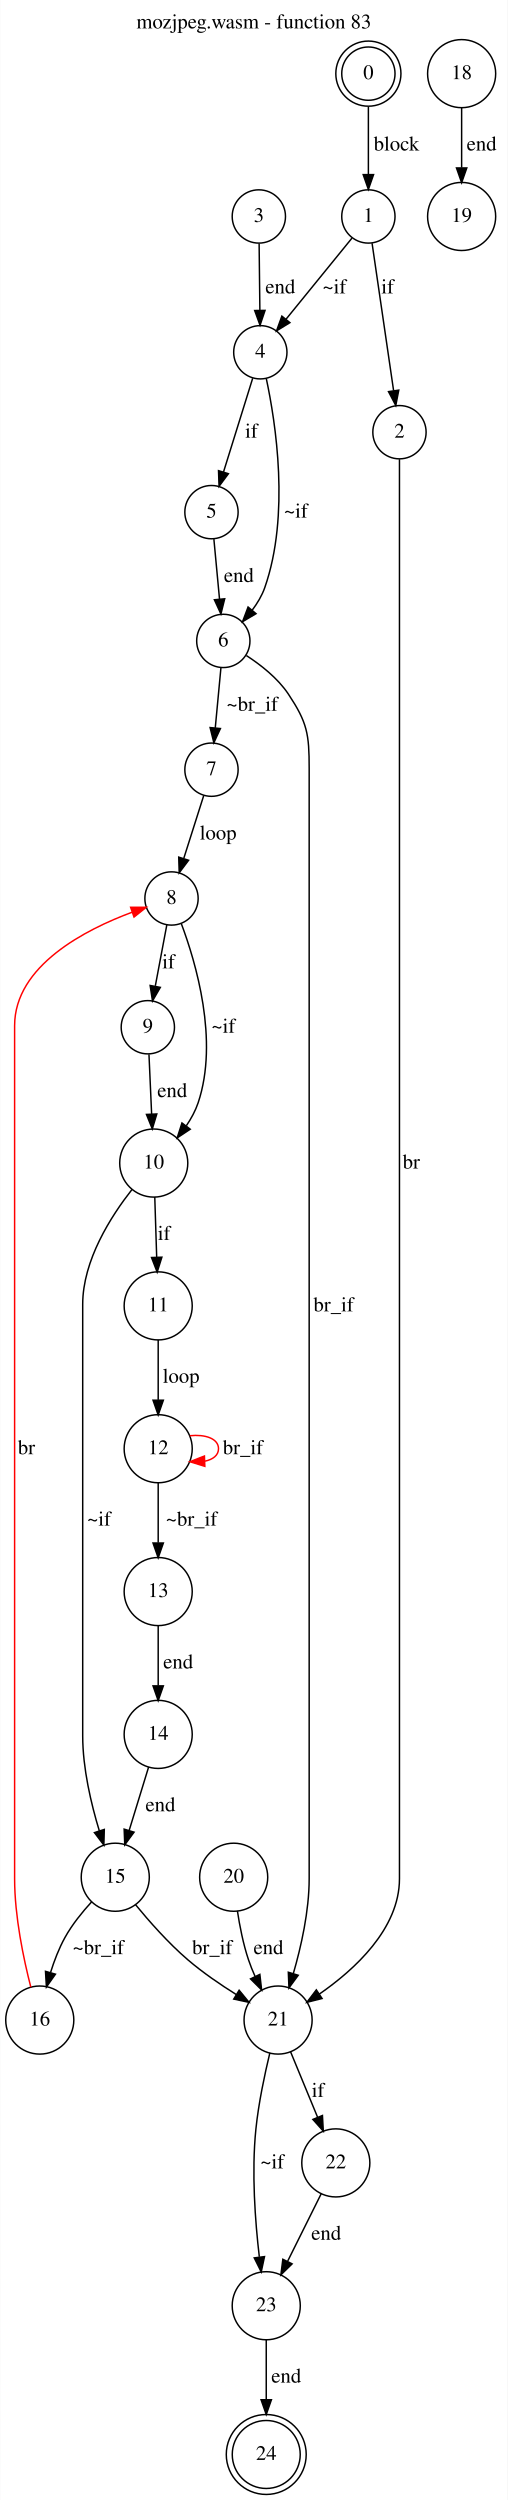
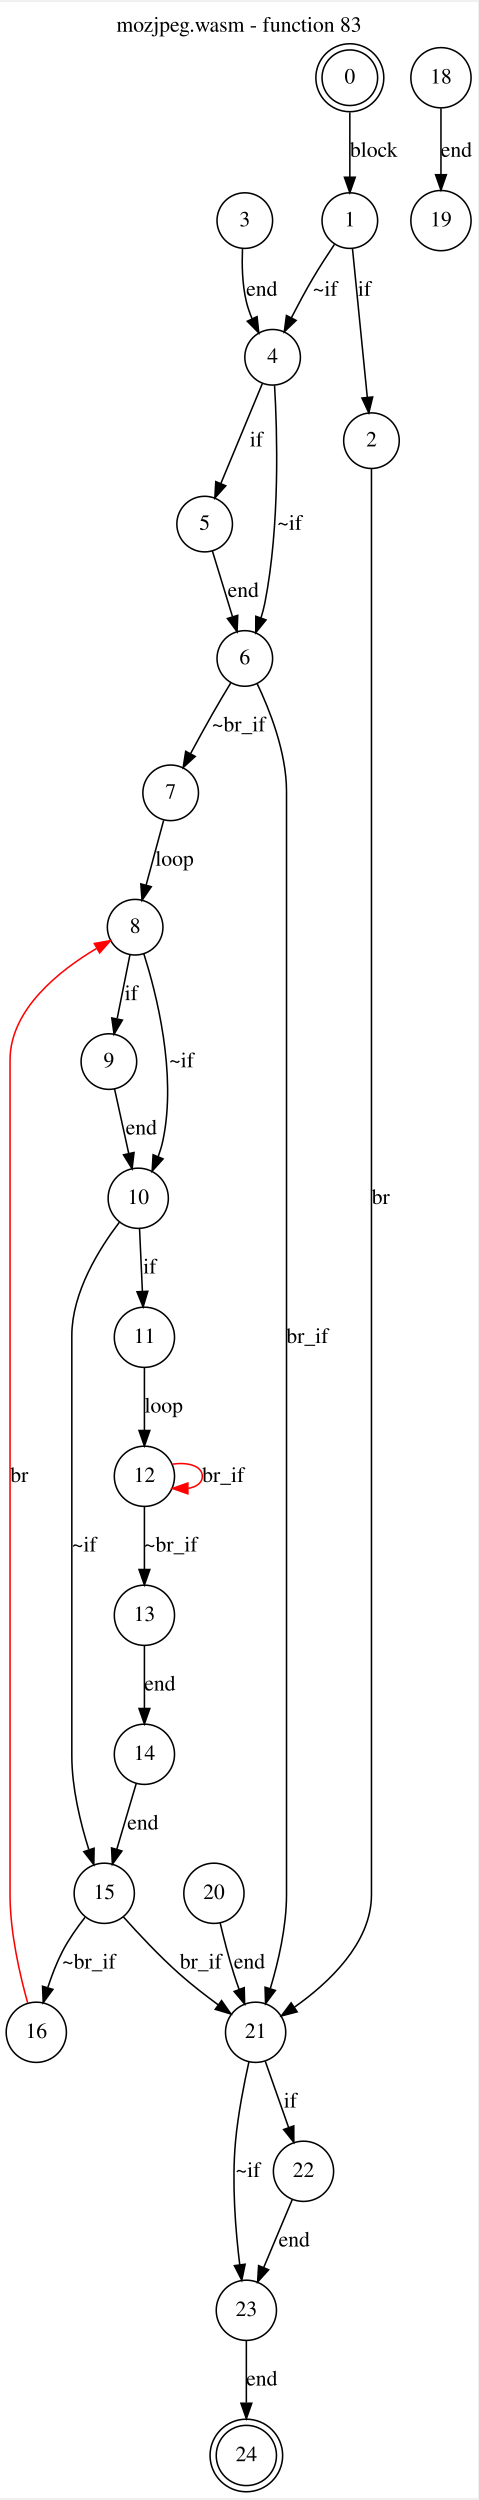
- <svg xmlns="http://www.w3.org/2000/svg" width="343pt" height="1689pt" viewBox="0.00 0.00 342.75 1688.95">
-   <g id="graph0" class="graph" transform="scale(1 1) rotate(0) translate(4 1684.95)">
-     <polygon fill="white" stroke="transparent" points="-4,4 -4,-1684.95 338.75,-1684.95 338.75,4 -4,4" />
-     <text text-anchor="middle" x="167.37" y="-1665.75" font-family="Times,serif" font-size="14.00">mozjpeg.wasm - function 83</text>
+ <svg xmlns="http://www.w3.org/2000/svg" width="309pt" height="1616pt" viewBox="0.00 0.00 309.50 1615.96">
+   <g id="graph0" class="graph" transform="scale(1 1) rotate(0) translate(4 1611.96)">
+     <polygon fill="white" stroke="transparent" points="-4,4 -4,-1611.96 305.5,-1611.96 305.5,4 -4,4" />
+     <text text-anchor="middle" x="150.75" y="-1592.76" font-family="Times,serif" font-size="14.00">mozjpeg.wasm - function 83</text>
    <g id="node1" class="node">
-       <ellipse fill="none" stroke="black" cx="244.75" cy="-1635.2" rx="18" ry="18" />
-       <ellipse fill="none" stroke="black" cx="244.75" cy="-1635.2" rx="22" ry="22" />
-       <text text-anchor="middle" x="244.75" y="-1631.5" font-family="Times,serif" font-size="14.00">0</text>
+       <ellipse fill="none" stroke="black" cx="222.5" cy="-1562.96" rx="18" ry="18" />
+       <ellipse fill="none" stroke="black" cx="222.5" cy="-1562.96" rx="22" ry="22" />
+       <text text-anchor="middle" x="222.5" y="-1559.26" font-family="Times,serif" font-size="14.00">0</text>
    </g>
    <g id="node3" class="node">
-       <ellipse fill="none" stroke="black" cx="244.75" cy="-1538.71" rx="18" ry="18" />
-       <text text-anchor="middle" x="244.75" y="-1535.01" font-family="Times,serif" font-size="14.00">1</text>
+       <ellipse fill="none" stroke="black" cx="222.5" cy="-1470.46" rx="18" ry="18" />
+       <text text-anchor="middle" x="222.5" y="-1466.76" font-family="Times,serif" font-size="14.00">1</text>
    </g>
    <g id="edge1" class="edge">
-       <path fill="none" stroke="black" d="M244.75,-1612.76C244.75,-1599.31 244.75,-1581.83 244.75,-1567.34" />
-       <polygon fill="black" stroke="black" points="248.25,-1566.97 244.75,-1556.97 241.25,-1566.97 248.25,-1566.97" />
-       <text text-anchor="middle" x="263.75" y="-1583.26" font-family="Times,serif" font-size="14.00">block</text>
+       <path fill="none" stroke="black" d="M222.5,-1540.52C222.5,-1527.98 222.5,-1512.03 222.5,-1498.62" />
+       <polygon fill="black" stroke="black" points="226,-1498.53 222.5,-1488.53 219,-1498.53 226,-1498.53" />
+       <text text-anchor="middle" x="238" y="-1511.76" font-family="Times,serif" font-size="14.00">block</text>
    </g>
    <g id="node2" class="node">
-       <ellipse fill="none" stroke="black" cx="175.75" cy="-26.75" rx="22.96" ry="22.96" />
-       <ellipse fill="none" stroke="black" cx="175.75" cy="-26.75" rx="27" ry="27" />
-       <text text-anchor="middle" x="175.75" y="-23.05" font-family="Times,serif" font-size="14.00">24</text>
+       <ellipse fill="none" stroke="black" cx="155.5" cy="-23.5" rx="19.5" ry="19.5" />
+       <ellipse fill="none" stroke="black" cx="155.5" cy="-23.5" rx="23.5" ry="23.5" />
+       <text text-anchor="middle" x="155.5" y="-19.8" font-family="Times,serif" font-size="14.00">24</text>
    </g>
    <g id="node4" class="node">
-       <ellipse fill="none" stroke="black" cx="265.75" cy="-1392.96" rx="18" ry="18" />
-       <text text-anchor="middle" x="265.75" y="-1389.26" font-family="Times,serif" font-size="14.00">2</text>
+       <ellipse fill="none" stroke="black" cx="236.5" cy="-1327.97" rx="18" ry="18" />
+       <text text-anchor="middle" x="236.5" y="-1324.27" font-family="Times,serif" font-size="14.00">2</text>
    </g>
    <g id="edge2" class="edge">
-       <path fill="none" stroke="black" d="M247.24,-1520.65C250.84,-1496.01 257.53,-1450.21 261.8,-1420.95" />
-       <polygon fill="black" stroke="black" points="265.28,-1421.39 263.26,-1410.99 258.35,-1420.38 265.28,-1421.39" />
-       <text text-anchor="middle" x="257.75" y="-1486.76" font-family="Times,serif" font-size="14.00">if</text>
+       <path fill="none" stroke="black" d="M224.19,-1452.52C226.57,-1428.57 230.96,-1384.58 233.8,-1356.07" />
+       <polygon fill="black" stroke="black" points="237.29,-1356.27 234.8,-1345.97 230.33,-1355.58 237.29,-1356.27" />
+       <text text-anchor="middle" x="232" y="-1421.77" font-family="Times,serif" font-size="14.00">if</text>
    </g>
    <g id="node5" class="node">
-       <ellipse fill="none" stroke="black" cx="171.75" cy="-1446.96" rx="18" ry="18" />
-       <text text-anchor="middle" x="171.75" y="-1443.26" font-family="Times,serif" font-size="14.00">4</text>
+       <ellipse fill="none" stroke="black" cx="172.5" cy="-1381.97" rx="18" ry="18" />
+       <text text-anchor="middle" x="172.5" y="-1378.27" font-family="Times,serif" font-size="14.00">4</text>
    </g>
    <g id="edge3" class="edge">
-       <path fill="none" stroke="black" d="M233.66,-1524.08C221.8,-1509.5 202.84,-1486.18 189.02,-1469.19" />
-       <polygon fill="black" stroke="black" points="191.73,-1466.97 182.7,-1461.42 186.3,-1471.39 191.73,-1466.97" />
-       <text text-anchor="middle" x="221.75" y="-1486.76" font-family="Times,serif" font-size="14.00">~if</text>
+       <path fill="none" stroke="black" d="M212.58,-1455.12C208.11,-1448.48 202.87,-1440.42 198.5,-1432.97 193.73,-1424.84 188.87,-1415.75 184.66,-1407.57" />
+       <polygon fill="black" stroke="black" points="187.71,-1405.84 180.06,-1398.5 181.46,-1409.01 187.71,-1405.84" />
+       <text text-anchor="middle" x="206.5" y="-1421.77" font-family="Times,serif" font-size="14.00">~if</text>
    </g>
    <g id="node6" class="node">
-       <ellipse fill="none" stroke="black" cx="183.75" cy="-320.24" rx="23" ry="23" />
-       <text text-anchor="middle" x="183.75" y="-316.54" font-family="Times,serif" font-size="14.00">21</text>
+       <ellipse fill="none" stroke="black" cx="161.5" cy="-297.49" rx="19.5" ry="19.5" />
+       <text text-anchor="middle" x="161.5" y="-293.79" font-family="Times,serif" font-size="14.00">21</text>
    </g>
    <g id="edge4" class="edge">
-       <path fill="none" stroke="black" d="M265.75,-1374.71C265.75,-1355.58 265.75,-1323.82 265.75,-1296.46 265.75,-1296.46 265.75,-1296.46 265.75,-415.73 265.75,-381.88 235.35,-354.22 211.57,-337.76" />
-       <polygon fill="black" stroke="black" points="213.45,-334.81 203.18,-332.21 209.59,-340.65 213.45,-334.81" />
-       <text text-anchor="middle" x="273.75" y="-895.51" font-family="Times,serif" font-size="14.00">br</text>
+       <path fill="none" stroke="black" d="M236.5,-1309.71C236.5,-1290.59 236.5,-1258.82 236.5,-1231.47 236.5,-1231.47 236.5,-1231.47 236.5,-386.48 236.5,-355.08 208.49,-329.2 186.7,-313.81" />
+       <polygon fill="black" stroke="black" points="188.4,-310.73 178.14,-308.07 184.49,-316.55 188.4,-310.73" />
+       <text text-anchor="middle" x="242.5" y="-833.77" font-family="Times,serif" font-size="14.00">br</text>
    </g>
    <g id="node8" class="node">
-       <ellipse fill="none" stroke="black" cx="138.75" cy="-1338.96" rx="18" ry="18" />
-       <text text-anchor="middle" x="138.75" y="-1335.26" font-family="Times,serif" font-size="14.00">5</text>
+       <ellipse fill="none" stroke="black" cx="128.5" cy="-1273.97" rx="18" ry="18" />
+       <text text-anchor="middle" x="128.5" y="-1270.27" font-family="Times,serif" font-size="14.00">5</text>
    </g>
    <g id="edge6" class="edge">
-       <path fill="none" stroke="black" d="M166.59,-1429.4C161.31,-1412.44 153.03,-1385.84 146.87,-1366.05" />
-       <polygon fill="black" stroke="black" points="150.18,-1364.91 143.87,-1356.41 143.5,-1366.99 150.18,-1364.91" />
-       <text text-anchor="middle" x="165.75" y="-1389.26" font-family="Times,serif" font-size="14.00">if</text>
+       <path fill="none" stroke="black" d="M165.82,-1364.87C158.7,-1347.72 147.34,-1320.36 139.02,-1300.31" />
+       <polygon fill="black" stroke="black" points="142.17,-1298.76 135.1,-1290.87 135.7,-1301.45 142.17,-1298.76" />
+       <text text-anchor="middle" x="162" y="-1324.27" font-family="Times,serif" font-size="14.00">if</text>
    </g>
    <g id="node9" class="node">
-       <ellipse fill="none" stroke="black" cx="146.75" cy="-1251.96" rx="18" ry="18" />
-       <text text-anchor="middle" x="146.75" y="-1248.26" font-family="Times,serif" font-size="14.00">6</text>
+       <ellipse fill="none" stroke="black" cx="154.5" cy="-1186.97" rx="18" ry="18" />
+       <text text-anchor="middle" x="154.5" y="-1183.27" font-family="Times,serif" font-size="14.00">6</text>
    </g>
    <g id="edge7" class="edge">
-       <path fill="none" stroke="black" d="M175.78,-1429.21C182.1,-1399.69 191.91,-1336.89 174.75,-1287.96 172.85,-1282.54 169.72,-1277.34 166.23,-1272.69" />
-       <polygon fill="black" stroke="black" points="168.85,-1270.36 159.74,-1264.95 163.48,-1274.86 168.85,-1270.36" />
-       <text text-anchor="middle" x="195.75" y="-1335.26" font-family="Times,serif" font-size="14.00">~if</text>
+       <path fill="none" stroke="black" d="M173.76,-1363.69C175.49,-1334.42 177.37,-1273.33 167.5,-1222.97 166.86,-1219.72 165.96,-1216.38 164.93,-1213.11" />
+       <polygon fill="black" stroke="black" points="168.23,-1211.92 161.57,-1203.68 161.63,-1214.28 168.23,-1211.92" />
+       <text text-anchor="middle" x="183.5" y="-1270.27" font-family="Times,serif" font-size="14.00">~if</text>
    </g>
    <g id="node23" class="node">
-       <ellipse fill="none" stroke="black" cx="222.75" cy="-223.74" rx="23" ry="23" />
-       <text text-anchor="middle" x="222.75" y="-220.04" font-family="Times,serif" font-size="14.00">22</text>
+       <ellipse fill="none" stroke="black" cx="192.5" cy="-207.49" rx="19.5" ry="19.5" />
+       <text text-anchor="middle" x="192.5" y="-203.79" font-family="Times,serif" font-size="14.00">22</text>
    </g>
    <g id="edge27" class="edge">
-       <path fill="none" stroke="black" d="M192.21,-298.73C197.53,-285.85 204.47,-269.02 210.4,-254.67" />
-       <polygon fill="black" stroke="black" points="213.72,-255.78 214.3,-245.2 207.25,-253.11 213.72,-255.78" />
-       <text text-anchor="middle" x="210.75" y="-268.29" font-family="Times,serif" font-size="14.00">if</text>
+       <path fill="none" stroke="black" d="M167.77,-278.68C172.1,-266.4 177.94,-249.83 182.85,-235.87" />
+       <polygon fill="black" stroke="black" points="186.21,-236.87 186.23,-226.27 179.61,-234.54 186.21,-236.87" />
+       <text text-anchor="middle" x="184" y="-248.79" font-family="Times,serif" font-size="14.00">if</text>
    </g>
    <g id="node24" class="node">
-       <ellipse fill="none" stroke="black" cx="175.75" cy="-127.24" rx="23" ry="23" />
-       <text text-anchor="middle" x="175.75" y="-123.54" font-family="Times,serif" font-size="14.00">23</text>
+       <ellipse fill="none" stroke="black" cx="155.5" cy="-117.49" rx="19.5" ry="19.5" />
+       <text text-anchor="middle" x="155.5" y="-113.79" font-family="Times,serif" font-size="14.00">23</text>
    </g>
    <g id="edge28" class="edge">
-       <path fill="none" stroke="black" d="M178.2,-298.09C174.71,-283.66 170.54,-264.06 168.75,-246.49 165.78,-217.39 168.27,-184.13 171.07,-160.31" />
-       <polygon fill="black" stroke="black" points="174.58,-160.44 172.36,-150.08 167.64,-159.57 174.58,-160.44" />
-       <text text-anchor="middle" x="179.75" y="-220.04" font-family="Times,serif" font-size="14.00">~if</text>
+       <path fill="none" stroke="black" d="M157.15,-278.33C154.04,-264.38 150.13,-244.59 148.5,-226.99 145.98,-199.86 148.53,-168.82 151.23,-146.91" />
+       <polygon fill="black" stroke="black" points="154.71,-147.32 152.55,-136.95 147.77,-146.4 154.71,-147.32" />
+       <text text-anchor="middle" x="156.5" y="-203.79" font-family="Times,serif" font-size="14.00">~if</text>
    </g>
    <g id="node7" class="node">
-       <ellipse fill="none" stroke="black" cx="170.75" cy="-1538.71" rx="18" ry="18" />
-       <text text-anchor="middle" x="170.75" y="-1535.01" font-family="Times,serif" font-size="14.00">3</text>
+       <ellipse fill="none" stroke="black" cx="154.5" cy="-1470.46" rx="18" ry="18" />
+       <text text-anchor="middle" x="154.5" y="-1466.76" font-family="Times,serif" font-size="14.00">3</text>
    </g>
    <g id="edge5" class="edge">
-       <path fill="none" stroke="black" d="M170.94,-1520.4C171.08,-1507.61 171.28,-1489.95 171.44,-1475.26" />
-       <polygon fill="black" stroke="black" points="174.94,-1475.25 171.56,-1465.21 167.94,-1475.17 174.94,-1475.25" />
-       <text text-anchor="middle" x="185.25" y="-1486.76" font-family="Times,serif" font-size="14.00">end</text>
+       <path fill="none" stroke="black" d="M152.99,-1452.06C152.57,-1441.97 152.82,-1429.09 155.5,-1417.97 156.39,-1414.27 157.71,-1410.5 159.23,-1406.88" />
+       <polygon fill="black" stroke="black" points="162.43,-1408.3 163.55,-1397.76 156.1,-1405.3 162.43,-1408.3" />
+       <text text-anchor="middle" x="165.5" y="-1421.77" font-family="Times,serif" font-size="14.00">end</text>
    </g>
    <g id="edge8" class="edge">
-       <path fill="none" stroke="black" d="M140.37,-1320.76C141.46,-1309.12 142.93,-1293.51 144.18,-1280.2" />
-       <polygon fill="black" stroke="black" points="147.68,-1280.42 145.13,-1270.14 140.71,-1279.76 147.68,-1280.42" />
-       <text text-anchor="middle" x="157.25" y="-1291.76" font-family="Times,serif" font-size="14.00">end</text>
+       <path fill="none" stroke="black" d="M133.51,-1256.58C137.18,-1244.58 142.23,-1228.06 146.46,-1214.23" />
+       <polygon fill="black" stroke="black" points="149.92,-1214.89 149.5,-1204.3 143.23,-1212.84 149.92,-1214.89" />
+       <text text-anchor="middle" x="153.5" y="-1226.77" font-family="Times,serif" font-size="14.00">end</text>
    </g>
    <g id="edge10" class="edge">
-       <path fill="none" stroke="black" d="M162.27,-1242.11C171.8,-1235.94 183.52,-1226.86 190.75,-1215.96 203.51,-1196.73 204.75,-1189.04 204.75,-1165.96 204.75,-1165.96 204.75,-1165.96 204.75,-415.73 204.75,-393.89 199.34,-369.88 194.01,-351.53" />
-       <polygon fill="black" stroke="black" points="197.36,-350.5 191.09,-341.96 190.66,-352.55 197.36,-350.5" />
-       <text text-anchor="middle" x="221.25" y="-799.02" font-family="Times,serif" font-size="14.00">br_if</text>
+       <path fill="none" stroke="black" d="M162.45,-1170.76C170.42,-1154.1 181.5,-1126.36 181.5,-1100.97 181.5,-1100.97 181.5,-1100.97 181.5,-386.48 181.5,-365.86 176.21,-343.17 171.07,-326" />
+       <polygon fill="black" stroke="black" points="174.29,-324.57 167.94,-316.09 167.61,-326.68 174.29,-324.57" />
+       <text text-anchor="middle" x="195" y="-743.77" font-family="Times,serif" font-size="14.00">br_if</text>
    </g>
    <g id="node10" class="node">
-       <ellipse fill="none" stroke="black" cx="138.75" cy="-1164.96" rx="18" ry="18" />
-       <text text-anchor="middle" x="138.75" y="-1161.26" font-family="Times,serif" font-size="14.00">7</text>
+       <ellipse fill="none" stroke="black" cx="106.5" cy="-1099.97" rx="18" ry="18" />
+       <text text-anchor="middle" x="106.5" y="-1096.27" font-family="Times,serif" font-size="14.00">7</text>
    </g>
    <g id="edge9" class="edge">
-       <path fill="none" stroke="black" d="M145.13,-1233.76C144.03,-1222.12 142.56,-1206.51 141.31,-1193.2" />
-       <polygon fill="black" stroke="black" points="144.79,-1192.76 140.36,-1183.14 137.82,-1193.42 144.79,-1192.76" />
-       <text text-anchor="middle" x="166.25" y="-1204.76" font-family="Times,serif" font-size="14.00">~br_if</text>
+       <path fill="none" stroke="black" d="M145.36,-1171.07C141.62,-1164.88 137.29,-1157.62 133.5,-1150.97 128.8,-1142.71 123.81,-1133.59 119.42,-1125.42" />
+       <polygon fill="black" stroke="black" points="122.39,-1123.55 114.59,-1116.38 116.22,-1126.85 122.39,-1123.55" />
+       <text text-anchor="middle" x="150.5" y="-1139.77" font-family="Times,serif" font-size="14.00">~br_if</text>
    </g>
    <g id="node11" class="node">
-       <ellipse fill="none" stroke="black" cx="111.75" cy="-1077.96" rx="18" ry="18" />
-       <text text-anchor="middle" x="111.75" y="-1074.26" font-family="Times,serif" font-size="14.00">8</text>
+       <ellipse fill="none" stroke="black" cx="83.5" cy="-1012.97" rx="18" ry="18" />
+       <text text-anchor="middle" x="83.5" y="-1009.27" font-family="Times,serif" font-size="14.00">8</text>
    </g>
    <g id="edge11" class="edge">
-       <path fill="none" stroke="black" d="M133.54,-1147.57C129.73,-1135.58 124.48,-1119.05 120.09,-1105.23" />
-       <polygon fill="black" stroke="black" points="123.3,-1103.77 116.94,-1095.3 116.63,-1105.89 123.3,-1103.77" />
-       <text text-anchor="middle" x="143.25" y="-1117.76" font-family="Times,serif" font-size="14.00">loop</text>
+       <path fill="none" stroke="black" d="M101.95,-1082.17C98.72,-1070.22 94.31,-1053.92 90.61,-1040.26" />
+       <polygon fill="black" stroke="black" points="93.95,-1039.17 87.95,-1030.43 87.19,-1041 93.95,-1039.17" />
+       <text text-anchor="middle" x="109" y="-1052.77" font-family="Times,serif" font-size="14.00">loop</text>
    </g>
    <g id="node12" class="node">
-       <ellipse fill="none" stroke="black" cx="95.75" cy="-990.96" rx="18" ry="18" />
-       <text text-anchor="middle" x="95.75" y="-987.26" font-family="Times,serif" font-size="14.00">9</text>
+       <ellipse fill="none" stroke="black" cx="66.5" cy="-925.97" rx="18" ry="18" />
+       <text text-anchor="middle" x="66.5" y="-922.27" font-family="Times,serif" font-size="14.00">9</text>
    </g>
    <g id="edge12" class="edge">
-       <path fill="none" stroke="black" d="M108.59,-1060.17C106.37,-1048.41 103.37,-1032.44 100.82,-1018.92" />
-       <polygon fill="black" stroke="black" points="104.19,-1017.9 98.9,-1008.72 97.31,-1019.19 104.19,-1017.9" />
-       <text text-anchor="middle" x="109.75" y="-1030.76" font-family="Times,serif" font-size="14.00">if</text>
+       <path fill="none" stroke="black" d="M80.14,-995.17C77.79,-983.41 74.6,-967.45 71.89,-953.92" />
+       <polygon fill="black" stroke="black" points="75.24,-952.84 69.85,-943.72 68.38,-954.22 75.24,-952.84" />
+       <text text-anchor="middle" x="81" y="-965.77" font-family="Times,serif" font-size="14.00">if</text>
    </g>
    <g id="node13" class="node">
-       <ellipse fill="none" stroke="black" cx="99.75" cy="-899.21" rx="23" ry="23" />
-       <text text-anchor="middle" x="99.75" y="-895.51" font-family="Times,serif" font-size="14.00">10</text>
+       <ellipse fill="none" stroke="black" cx="85.5" cy="-837.47" rx="19.5" ry="19.5" />
+       <text text-anchor="middle" x="85.5" y="-833.77" font-family="Times,serif" font-size="14.00">10</text>
    </g>
    <g id="edge13" class="edge">
-       <path fill="none" stroke="black" d="M118.39,-1060.9C128.17,-1034.85 143.85,-982.04 129.75,-939.96 127.93,-934.53 125.04,-929.25 121.76,-924.4" />
-       <polygon fill="black" stroke="black" points="124.4,-922.08 115.58,-916.21 118.81,-926.3 124.4,-922.08" />
-       <text text-anchor="middle" x="146.75" y="-987.26" font-family="Times,serif" font-size="14.00">~if</text>
+       <path fill="none" stroke="black" d="M89.12,-995.8C97.29,-970.04 110.55,-918.17 101.5,-874.97 100.77,-871.47 99.68,-867.91 98.41,-864.44" />
+       <polygon fill="black" stroke="black" points="101.58,-862.95 94.5,-855.07 95.12,-865.64 101.58,-862.95" />
+       <text text-anchor="middle" x="113.5" y="-922.27" font-family="Times,serif" font-size="14.00">~if</text>
    </g>
    <g id="edge14" class="edge">
-       <path fill="none" stroke="black" d="M96.52,-972.66C97.03,-961.21 97.71,-945.85 98.32,-932.23" />
-       <polygon fill="black" stroke="black" points="101.82,-932.38 98.77,-922.24 94.82,-932.07 101.82,-932.38" />
-       <text text-anchor="middle" x="112.25" y="-943.76" font-family="Times,serif" font-size="14.00">end</text>
+       <path fill="none" stroke="black" d="M70.16,-908.29C72.76,-896.47 76.3,-880.34 79.33,-866.56" />
+       <polygon fill="black" stroke="black" points="82.79,-867.1 81.52,-856.59 75.95,-865.6 82.79,-867.1" />
+       <text text-anchor="middle" x="87.5" y="-878.77" font-family="Times,serif" font-size="14.00">end</text>
    </g>
    <g id="node14" class="node">
-       <ellipse fill="none" stroke="black" cx="102.75" cy="-802.72" rx="23" ry="23" />
-       <text text-anchor="middle" x="102.75" y="-799.02" font-family="Times,serif" font-size="14.00">11</text>
+       <ellipse fill="none" stroke="black" cx="89.5" cy="-747.47" rx="19.5" ry="19.5" />
+       <text text-anchor="middle" x="89.5" y="-743.77" font-family="Times,serif" font-size="14.00">11</text>
    </g>
    <g id="edge15" class="edge">
-       <path fill="none" stroke="black" d="M100.44,-876.29C100.83,-864.25 101.31,-849.08 101.73,-835.74" />
-       <polygon fill="black" stroke="black" points="105.24,-835.62 102.06,-825.51 98.24,-835.4 105.24,-835.62" />
-       <text text-anchor="middle" x="106.75" y="-847.26" font-family="Times,serif" font-size="14.00">if</text>
+       <path fill="none" stroke="black" d="M86.35,-817.81C86.88,-806.02 87.58,-790.56 88.19,-777.23" />
+       <polygon fill="black" stroke="black" points="91.69,-777.25 88.65,-767.11 84.7,-776.94 91.69,-777.25" />
+       <text text-anchor="middle" x="93" y="-788.77" font-family="Times,serif" font-size="14.00">if</text>
    </g>
    <g id="node15" class="node">
-       <ellipse fill="none" stroke="black" cx="73.75" cy="-416.73" rx="23" ry="23" />
-       <text text-anchor="middle" x="73.75" y="-413.03" font-family="Times,serif" font-size="14.00">15</text>
+       <ellipse fill="none" stroke="black" cx="63.5" cy="-387.48" rx="19.5" ry="19.5" />
+       <text text-anchor="middle" x="63.5" y="-383.78" font-family="Times,serif" font-size="14.00">15</text>
    </g>
    <g id="edge16" class="edge">
-       <path fill="none" stroke="black" d="M85.09,-881.4C70.97,-863.45 51.75,-833.52 51.75,-803.72 51.75,-803.72 51.75,-803.72 51.75,-512.23 51.75,-490.34 57.42,-466.33 63,-447.99" />
-       <polygon fill="black" stroke="black" points="66.34,-449.02 66.05,-438.43 59.67,-446.89 66.34,-449.02" />
-       <text text-anchor="middle" x="62.75" y="-654.27" font-family="Times,serif" font-size="14.00">~if</text>
+       <path fill="none" stroke="black" d="M73.29,-821.95C60.58,-805.32 42.5,-776.7 42.5,-748.47 42.5,-748.47 42.5,-748.47 42.5,-476.48 42.5,-455.8 48.05,-433.11 53.45,-415.96" />
+       <polygon fill="black" stroke="black" points="56.91,-416.65 56.74,-406.06 50.26,-414.44 56.91,-416.65" />
+       <text text-anchor="middle" x="50.5" y="-608.78" font-family="Times,serif" font-size="14.00">~if</text>
    </g>
    <g id="node16" class="node">
-       <ellipse fill="none" stroke="black" cx="102.75" cy="-706.22" rx="23" ry="23" />
-       <text text-anchor="middle" x="102.75" y="-702.52" font-family="Times,serif" font-size="14.00">12</text>
+       <ellipse fill="none" stroke="black" cx="89.5" cy="-657.47" rx="19.5" ry="19.5" />
+       <text text-anchor="middle" x="89.5" y="-653.77" font-family="Times,serif" font-size="14.00">12</text>
    </g>
    <g id="edge17" class="edge">
-       <path fill="none" stroke="black" d="M102.75,-779.8C102.75,-767.75 102.75,-752.59 102.75,-739.24" />
-       <polygon fill="black" stroke="black" points="106.25,-739.02 102.75,-729.02 99.25,-739.02 106.25,-739.02" />
-       <text text-anchor="middle" x="118.25" y="-750.77" font-family="Times,serif" font-size="14.00">loop</text>
+       <path fill="none" stroke="black" d="M89.5,-727.81C89.5,-716.03 89.5,-700.56 89.5,-687.23" />
+       <polygon fill="black" stroke="black" points="93,-687.11 89.5,-677.11 86,-687.11 93,-687.11" />
+       <text text-anchor="middle" x="102" y="-698.77" font-family="Times,serif" font-size="14.00">loop</text>
    </g>
    <g id="edge23" class="edge">
-       <path fill="none" stroke="black" d="M87.28,-398.37C96.58,-387.03 109.58,-372.28 122.75,-360.98 132.79,-352.37 144.82,-344.15 155.53,-337.45" />
-       <polygon fill="black" stroke="black" points="157.43,-340.39 164.15,-332.2 153.79,-334.41 157.43,-340.39" />
-       <text text-anchor="middle" x="139.25" y="-364.78" font-family="Times,serif" font-size="14.00">br_if</text>
+       <path fill="none" stroke="black" d="M75.79,-372.31C85.36,-361.59 99.2,-346.77 112.5,-334.99 120.19,-328.17 129.09,-321.28 137.17,-315.35" />
+       <polygon fill="black" stroke="black" points="139.44,-318.02 145.52,-309.34 135.36,-312.34 139.44,-318.02" />
+       <text text-anchor="middle" x="126" y="-338.79" font-family="Times,serif" font-size="14.00">br_if</text>
    </g>
    <g id="node19" class="node">
-       <ellipse fill="none" stroke="black" cx="22.75" cy="-320.24" rx="23" ry="23" />
-       <text text-anchor="middle" x="22.75" y="-316.54" font-family="Times,serif" font-size="14.00">16</text>
+       <ellipse fill="none" stroke="black" cx="19.5" cy="-297.49" rx="19.5" ry="19.5" />
+       <text text-anchor="middle" x="19.5" y="-293.79" font-family="Times,serif" font-size="14.00">16</text>
    </g>
    <g id="edge22" class="edge">
-       <path fill="none" stroke="black" d="M57.9,-400.23C51.53,-393.3 44.57,-384.73 39.75,-375.98 35.72,-368.69 32.51,-360.32 30.02,-352.35" />
-       <polygon fill="black" stroke="black" points="33.34,-351.24 27.23,-342.58 26.61,-353.16 33.34,-351.24" />
-       <text text-anchor="middle" x="62.25" y="-364.78" font-family="Times,serif" font-size="14.00">~br_if</text>
+       <path fill="none" stroke="black" d="M51.06,-371.92C46.03,-365.51 40.49,-357.68 36.5,-349.99 32.7,-342.66 29.52,-334.32 26.96,-326.51" />
+       <polygon fill="black" stroke="black" points="30.24,-325.24 23.98,-316.69 23.54,-327.28 30.24,-325.24" />
+       <text text-anchor="middle" x="53.5" y="-338.79" font-family="Times,serif" font-size="14.00">~br_if</text>
    </g>
    <g id="edge19" class="edge">
-       <path fill="none" stroke="red" d="M124.13,-715C134.42,-716.08 143.5,-713.16 143.5,-706.22 143.5,-701.78 139.77,-698.98 134.39,-697.82" />
-       <polygon fill="red" stroke="red" points="134.26,-694.32 124.13,-697.44 133.99,-701.31 134.26,-694.32" />
-       <text text-anchor="middle" x="160" y="-702.52" font-family="Times,serif" font-size="14.00">br_if</text>
+       <path fill="none" stroke="red" d="M107.63,-665.33C117.71,-666.8 127,-664.18 127,-657.47 127,-653.18 123.19,-650.56 117.8,-649.62" />
+       <polygon fill="red" stroke="red" points="117.63,-646.12 107.63,-649.62 117.63,-653.12 117.63,-646.12" />
+       <text text-anchor="middle" x="140.5" y="-653.77" font-family="Times,serif" font-size="14.00">br_if</text>
    </g>
    <g id="node17" class="node">
-       <ellipse fill="none" stroke="black" cx="102.75" cy="-609.72" rx="23" ry="23" />
-       <text text-anchor="middle" x="102.75" y="-606.02" font-family="Times,serif" font-size="14.00">13</text>
+       <ellipse fill="none" stroke="black" cx="89.5" cy="-567.48" rx="19.5" ry="19.5" />
+       <text text-anchor="middle" x="89.5" y="-563.78" font-family="Times,serif" font-size="14.00">13</text>
    </g>
    <g id="edge18" class="edge">
-       <path fill="none" stroke="black" d="M102.75,-683.3C102.75,-671.26 102.75,-656.09 102.75,-642.74" />
-       <polygon fill="black" stroke="black" points="106.25,-642.52 102.75,-632.52 99.25,-642.52 106.25,-642.52" />
-       <text text-anchor="middle" x="125.25" y="-654.27" font-family="Times,serif" font-size="14.00">~br_if</text>
+       <path fill="none" stroke="black" d="M89.5,-637.81C89.5,-626.03 89.5,-610.57 89.5,-597.24" />
+       <polygon fill="black" stroke="black" points="93,-597.11 89.5,-587.11 86,-597.11 93,-597.11" />
+       <text text-anchor="middle" x="106.5" y="-608.78" font-family="Times,serif" font-size="14.00">~br_if</text>
    </g>
    <g id="node18" class="node">
-       <ellipse fill="none" stroke="black" cx="102.75" cy="-513.23" rx="23" ry="23" />
-       <text text-anchor="middle" x="102.75" y="-509.53" font-family="Times,serif" font-size="14.00">14</text>
+       <ellipse fill="none" stroke="black" cx="89.5" cy="-477.48" rx="19.5" ry="19.5" />
+       <text text-anchor="middle" x="89.5" y="-473.78" font-family="Times,serif" font-size="14.00">14</text>
    </g>
    <g id="edge20" class="edge">
-       <path fill="none" stroke="black" d="M102.75,-586.81C102.75,-574.76 102.75,-559.6 102.75,-546.25" />
-       <polygon fill="black" stroke="black" points="106.25,-546.03 102.75,-536.03 99.25,-546.03 106.25,-546.03" />
-       <text text-anchor="middle" x="116.25" y="-557.78" font-family="Times,serif" font-size="14.00">end</text>
+       <path fill="none" stroke="black" d="M89.5,-547.82C89.5,-536.03 89.5,-520.57 89.5,-507.24" />
+       <polygon fill="black" stroke="black" points="93,-507.12 89.5,-497.12 86,-507.12 93,-507.12" />
+       <text text-anchor="middle" x="99.5" y="-518.78" font-family="Times,serif" font-size="14.00">end</text>
    </g>
    <g id="edge21" class="edge">
-       <path fill="none" stroke="black" d="M96.31,-491.26C92.44,-478.66 87.46,-462.4 83.15,-448.38" />
-       <polygon fill="black" stroke="black" points="86.45,-447.18 80.17,-438.64 79.75,-449.23 86.45,-447.18" />
-       <text text-anchor="middle" x="104.25" y="-461.28" font-family="Times,serif" font-size="14.00">end</text>
+       <path fill="none" stroke="black" d="M84.24,-458.67C80.61,-446.39 75.71,-429.82 71.59,-415.87" />
+       <polygon fill="black" stroke="black" points="74.94,-414.86 68.75,-406.27 68.23,-416.85 74.94,-414.86" />
+       <text text-anchor="middle" x="88.5" y="-428.78" font-family="Times,serif" font-size="14.00">end</text>
    </g>
    <g id="edge24" class="edge">
-       <path fill="none" stroke="red" d="M16.71,-342.43C11.82,-361.46 5.75,-390.23 5.75,-415.73 5.75,-991.96 5.75,-991.96 5.75,-991.96 5.75,-1032.61 53.79,-1057.05 85.19,-1068.69" />
-       <polygon fill="red" stroke="red" points="84.12,-1072.02 94.72,-1072.02 86.43,-1065.41 84.12,-1072.02" />
-       <text text-anchor="middle" x="13.75" y="-702.52" font-family="Times,serif" font-size="14.00">br</text>
+       <path fill="none" stroke="red" d="M13.93,-316.49C8.97,-334.14 2.5,-361.9 2.5,-386.48 2.5,-926.97 2.5,-926.97 2.5,-926.97 2.5,-959.9 34.76,-985.12 58.56,-999.24" />
+       <polygon fill="red" stroke="red" points="57.06,-1002.42 67.5,-1004.27 60.5,-996.32 57.06,-1002.42" />
+       <text text-anchor="middle" x="8.5" y="-653.77" font-family="Times,serif" font-size="14.00">br</text>
    </g>
    <g id="node20" class="node">
-       <ellipse fill="none" stroke="black" cx="307.75" cy="-1635.2" rx="23" ry="23" />
-       <text text-anchor="middle" x="307.75" y="-1631.5" font-family="Times,serif" font-size="14.00">18</text>
+       <ellipse fill="none" stroke="black" cx="281.5" cy="-1562.96" rx="19.5" ry="19.5" />
+       <text text-anchor="middle" x="281.5" y="-1559.26" font-family="Times,serif" font-size="14.00">18</text>
    </g>
    <g id="node21" class="node">
-       <ellipse fill="none" stroke="black" cx="307.75" cy="-1538.71" rx="23" ry="23" />
-       <text text-anchor="middle" x="307.75" y="-1535.01" font-family="Times,serif" font-size="14.00">19</text>
+       <ellipse fill="none" stroke="black" cx="281.5" cy="-1470.46" rx="19.5" ry="19.5" />
+       <text text-anchor="middle" x="281.5" y="-1466.76" font-family="Times,serif" font-size="14.00">19</text>
    </g>
    <g id="edge25" class="edge">
-       <path fill="none" stroke="black" d="M307.75,-1612.29C307.75,-1600.24 307.75,-1585.08 307.75,-1571.73" />
-       <polygon fill="black" stroke="black" points="311.25,-1571.51 307.75,-1561.51 304.25,-1571.51 311.25,-1571.51" />
-       <text text-anchor="middle" x="321.25" y="-1583.26" font-family="Times,serif" font-size="14.00">end</text>
+       <path fill="none" stroke="black" d="M281.5,-1543.21C281.5,-1530.83 281.5,-1514.37 281.5,-1500.34" />
+       <polygon fill="black" stroke="black" points="285,-1500.19 281.5,-1490.19 278,-1500.19 285,-1500.19" />
+       <text text-anchor="middle" x="291.5" y="-1511.76" font-family="Times,serif" font-size="14.00">end</text>
    </g>
    <g id="node22" class="node">
-       <ellipse fill="none" stroke="black" cx="153.75" cy="-416.73" rx="23" ry="23" />
-       <text text-anchor="middle" x="153.75" y="-413.03" font-family="Times,serif" font-size="14.00">20</text>
+       <ellipse fill="none" stroke="black" cx="134.5" cy="-387.48" rx="19.5" ry="19.5" />
+       <text text-anchor="middle" x="134.5" y="-383.78" font-family="Times,serif" font-size="14.00">20</text>
    </g>
    <g id="edge26" class="edge">
-       <path fill="none" stroke="black" d="M156.25,-394.05C157.8,-383.85 160.19,-371.61 163.75,-360.98 165.01,-357.22 166.57,-353.36 168.26,-349.6" />
-       <polygon fill="black" stroke="black" points="171.43,-351.1 172.63,-340.57 165.13,-348.05 171.43,-351.1" />
-       <text text-anchor="middle" x="177.25" y="-364.78" font-family="Times,serif" font-size="14.00">end</text>
+       <path fill="none" stroke="black" d="M138.55,-368.22C140.89,-358.31 144.05,-345.89 147.5,-334.99 148.5,-331.82 149.64,-328.52 150.81,-325.27" />
+       <polygon fill="black" stroke="black" points="154.13,-326.38 154.38,-315.79 147.58,-323.92 154.13,-326.38" />
+       <text text-anchor="middle" x="157.5" y="-338.79" font-family="Times,serif" font-size="14.00">end</text>
    </g>
    <g id="edge29" class="edge">
-       <path fill="none" stroke="black" d="M213.01,-203.16C206.44,-189.95 197.65,-172.27 190.25,-157.41" />
-       <polygon fill="black" stroke="black" points="193.22,-155.52 185.64,-148.12 186.96,-158.64 193.22,-155.52" />
-       <text text-anchor="middle" x="216.25" y="-171.79" font-family="Times,serif" font-size="14.00">end</text>
+       <path fill="none" stroke="black" d="M185.19,-189.11C179.92,-176.57 172.71,-159.42 166.71,-145.16" />
+       <polygon fill="black" stroke="black" points="169.9,-143.71 162.79,-135.84 163.44,-146.42 169.9,-143.71" />
+       <text text-anchor="middle" x="186.5" y="-158.79" font-family="Times,serif" font-size="14.00">end</text>
    </g>
    <g id="edge30" class="edge">
-       <path fill="none" stroke="black" d="M175.75,-104.38C175.75,-92.46 175.75,-77.4 175.75,-63.79" />
-       <polygon fill="black" stroke="black" points="179.25,-63.74 175.75,-53.74 172.25,-63.74 179.25,-63.74" />
-       <text text-anchor="middle" x="189.25" y="-75.3" font-family="Times,serif" font-size="14.00">end</text>
+       <path fill="none" stroke="black" d="M155.5,-97.88C155.5,-86.36 155.5,-71.24 155.5,-57.72" />
+       <polygon fill="black" stroke="black" points="159,-57.32 155.5,-47.32 152,-57.32 159,-57.32" />
+       <text text-anchor="middle" x="165.5" y="-68.8" font-family="Times,serif" font-size="14.00">end</text>
    </g>
  </g>
</svg>
